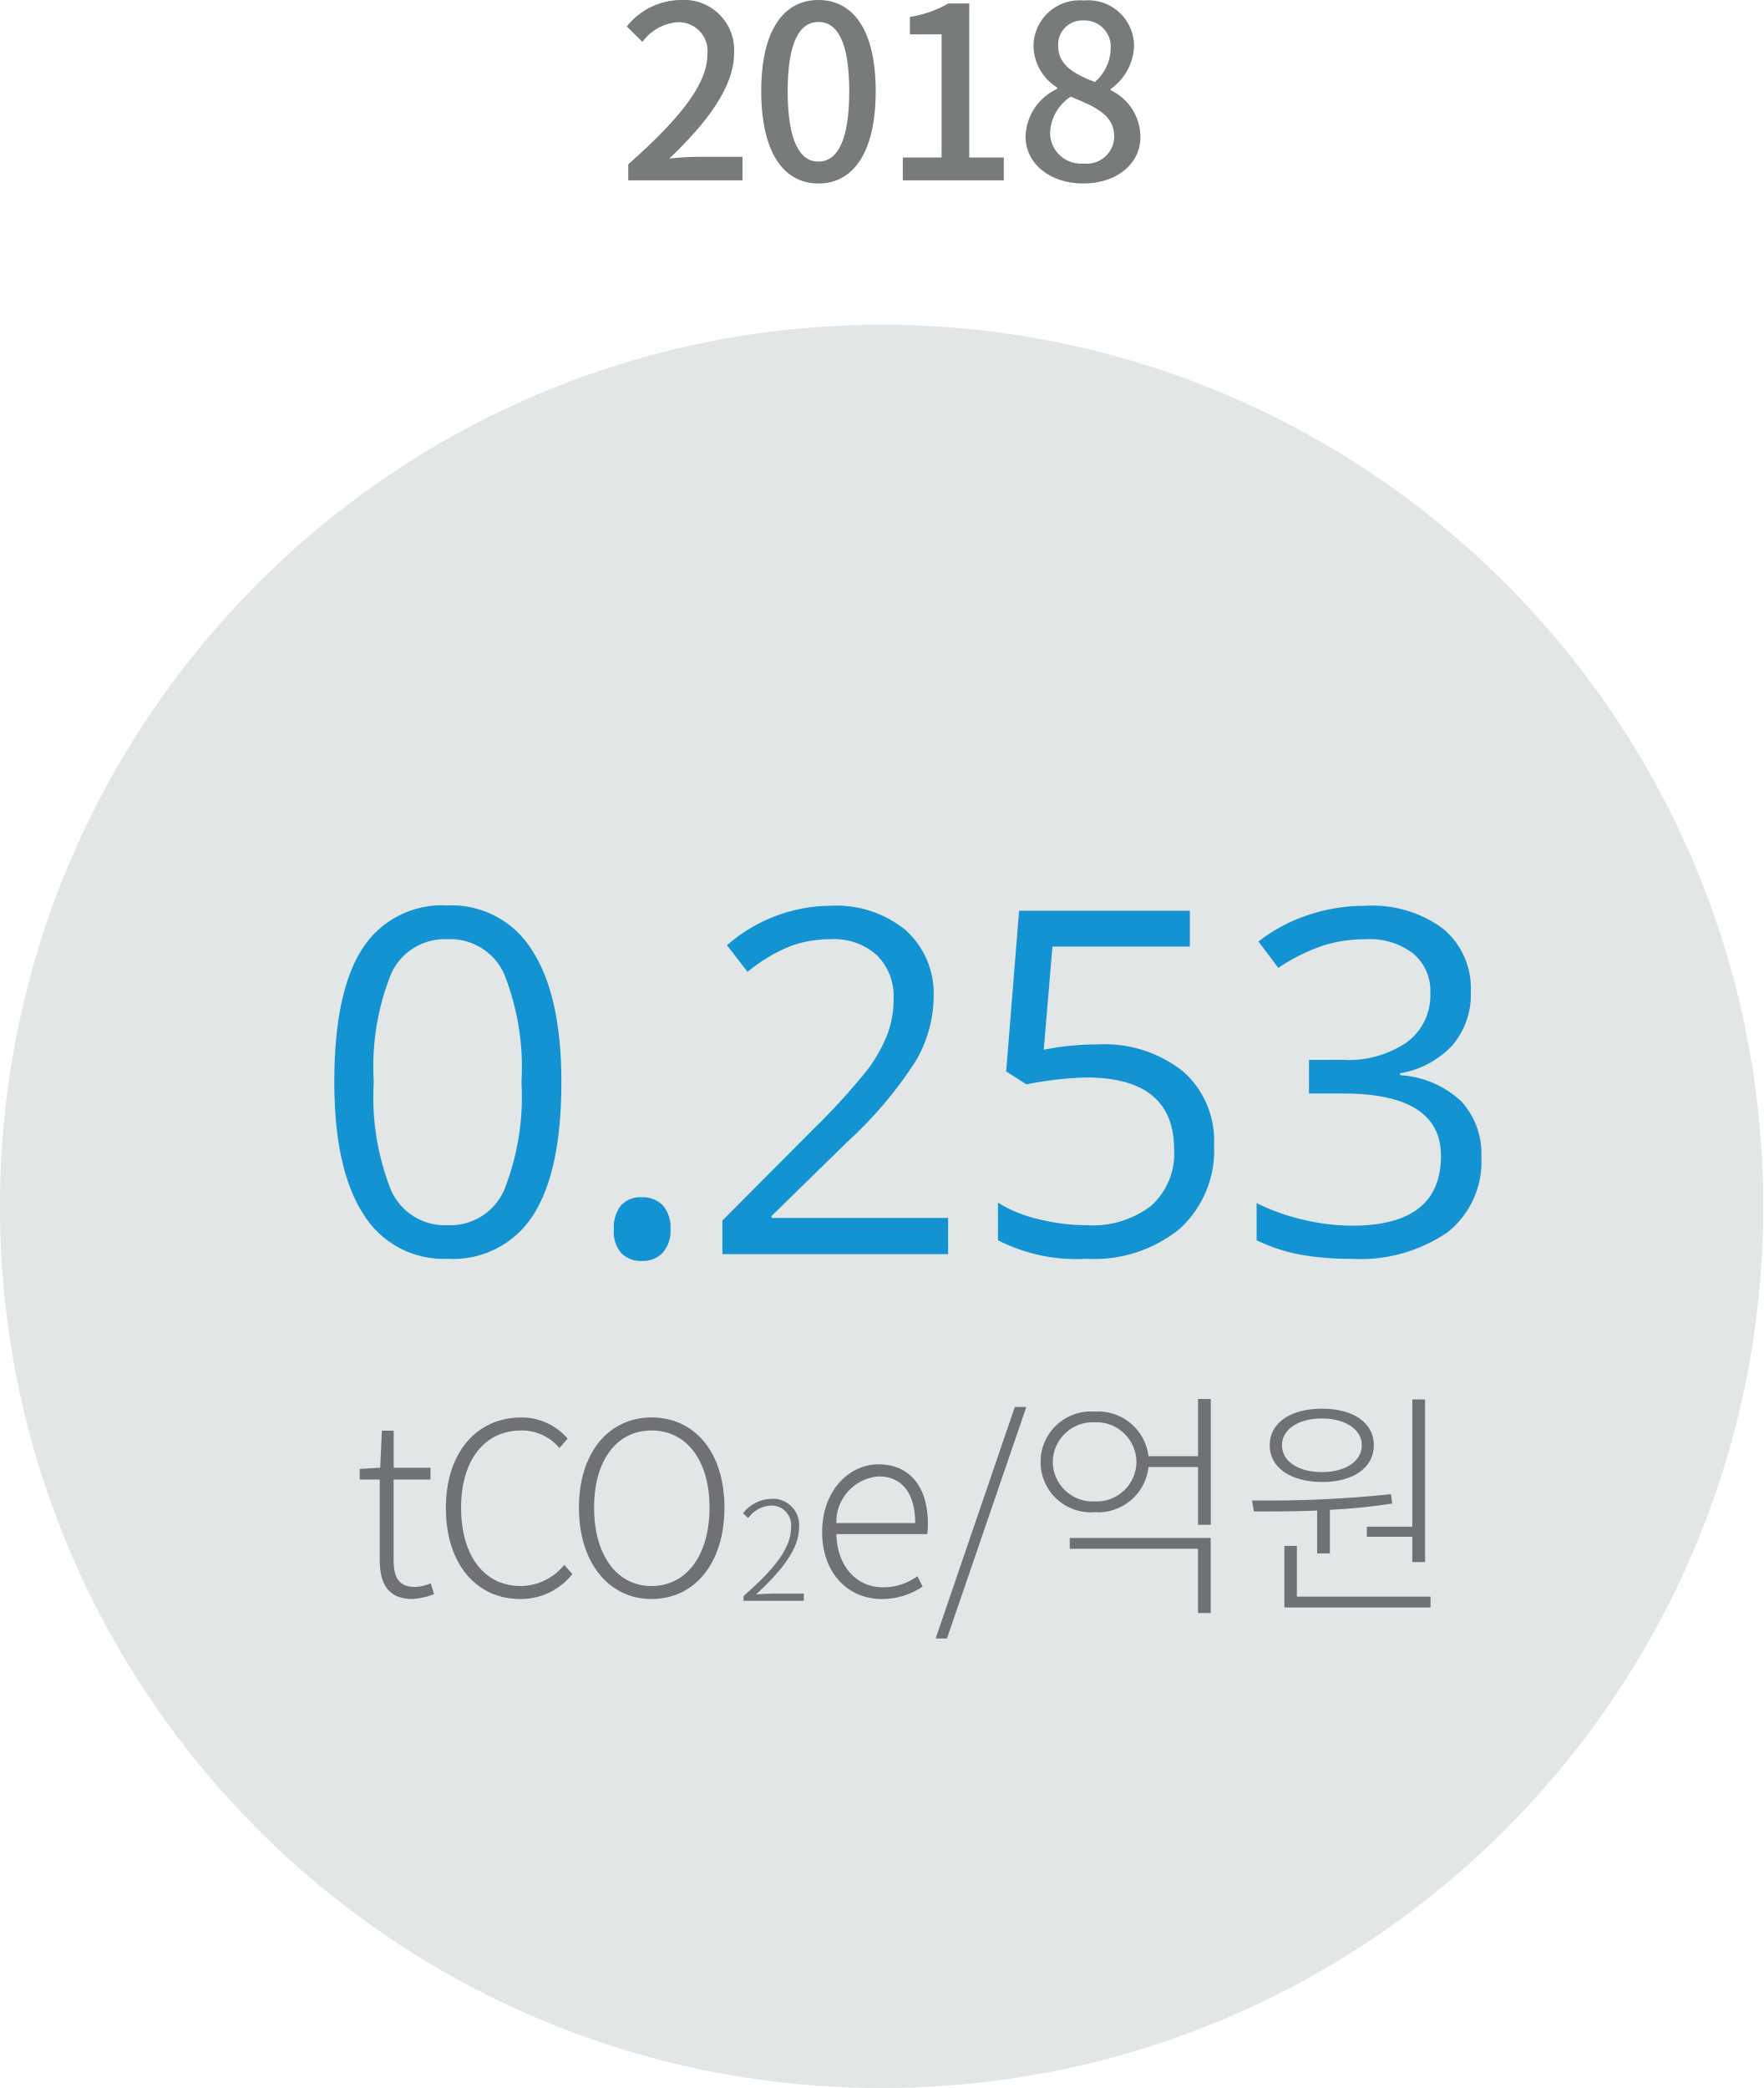
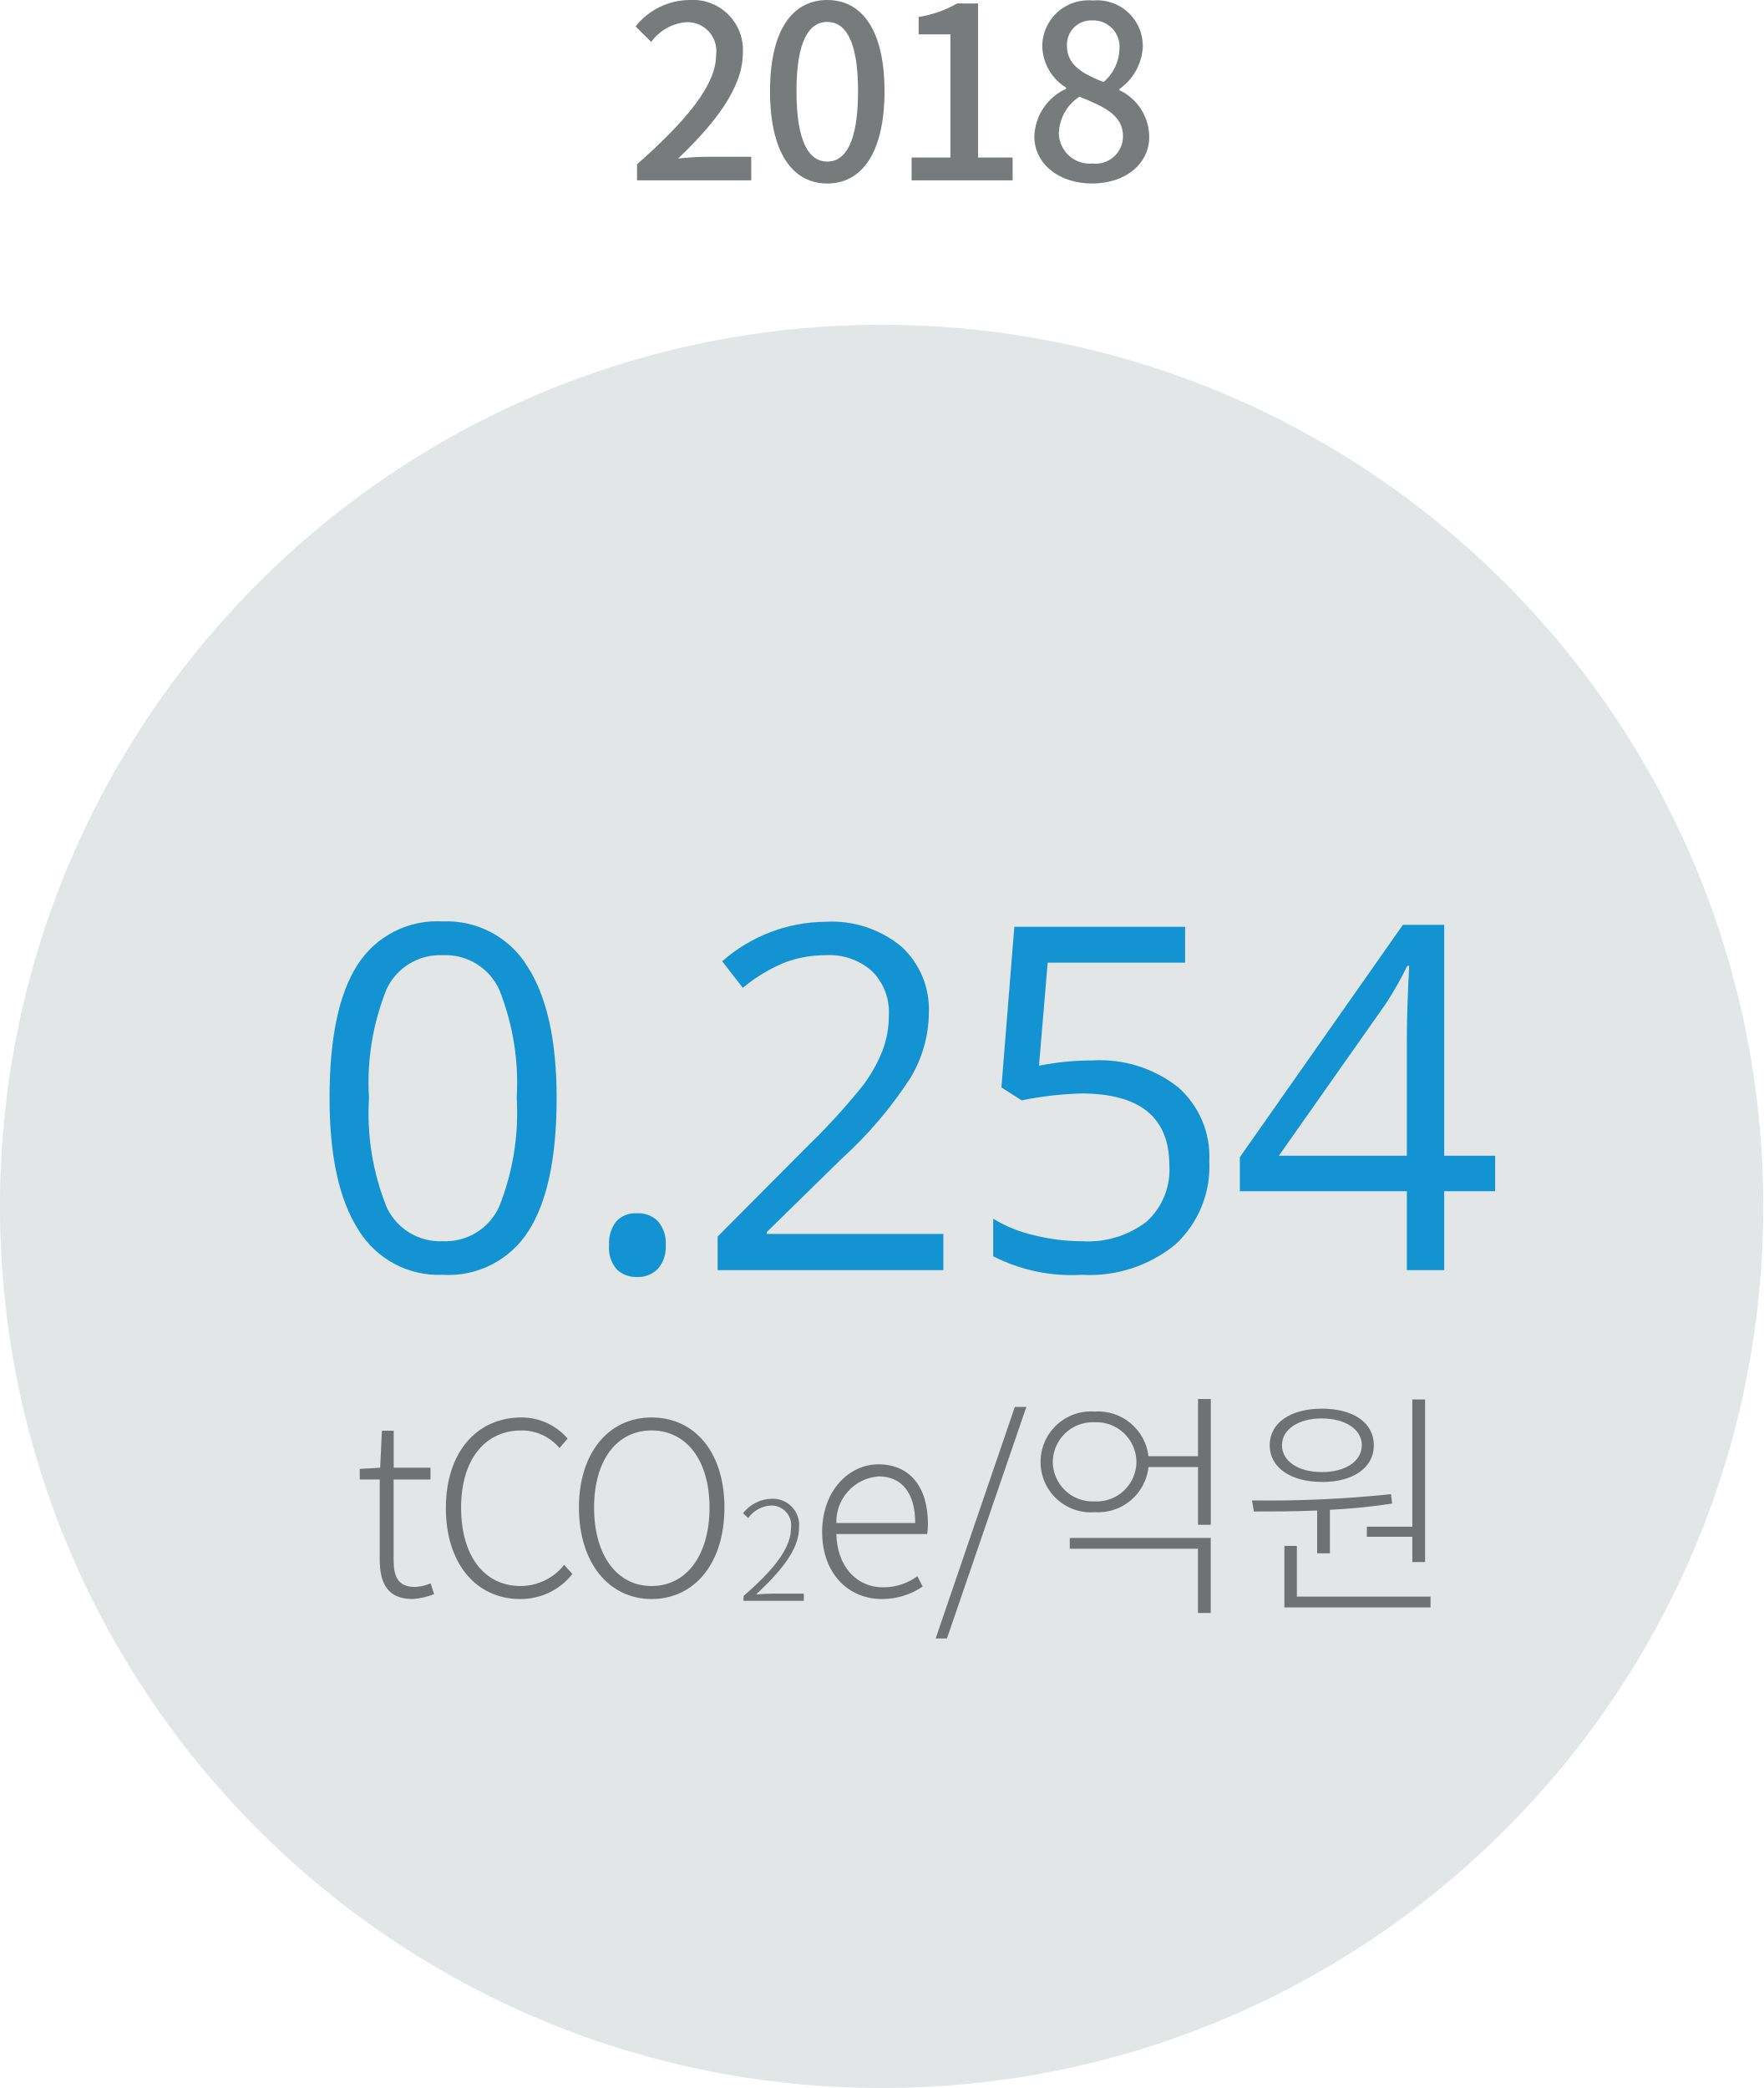
- <svg xmlns="http://www.w3.org/2000/svg" id="구성_요소_41_1" data-name="구성 요소 41 – 1" width="102.646" height="121.554" viewBox="0 0 102.646 121.554">
+ <svg xmlns="http://www.w3.org/2000/svg" id="구성_요소_50_1" data-name="구성 요소 50 – 1" width="102.646" height="121.554" viewBox="0 0 102.646 121.554">
  <defs>
    <style>
      .cls-1 {
+         fill: #787b7b;
+       }
+ 
+       .cls-2 {
        fill: #e2e6e6;
      }

-       .cls-2, .cls-3 {
-         fill: #1393d1;
-       }
- 
      .cls-3 {
-         font-size: 14px;
-         font-family: NotoSansKR-Bold, Noto Sans KR;
-         font-weight: 700;
+         fill: #6f7175;
      }

      .cls-4 {
-         fill: #6f7175;
-       }
- 
-       .cls-5 {
-         fill: #787b7b;
+         fill: #1393d1;
      }
    </style>
  </defs>
-   <g id="그룹_2245" data-name="그룹 2245" transform="translate(102.646 70.231)">
-     <path id="패스_17146" data-name="패스 17146" class="cls-1" d="M0,0A51.323,51.323,0,0,1-51.323,51.323,51.323,51.323,0,0,1-102.646,0,51.323,51.323,0,0,1-51.323-51.323,51.323,51.323,0,0,1,0,0" />
+   <path id="패스_36472" data-name="패스 36472" class="cls-1" d="M.616,0h6.65V-1.372H4.69c-.5,0-1.148.042-1.68.1C5.194-3.36,6.776-5.418,6.776-7.406A2.914,2.914,0,0,0,3.668-10.5,4.043,4.043,0,0,0,.532-8.96l.91.9a2.8,2.8,0,0,1,2.03-1.148,1.68,1.68,0,0,1,1.75,1.89c0,1.694-1.568,3.7-4.606,6.384ZM11.69.182c2.016,0,3.332-1.792,3.332-5.376,0-3.556-1.316-5.306-3.332-5.306S8.358-8.764,8.358-5.194,9.66.182,11.69.182Zm0-1.274c-1.05,0-1.792-1.12-1.792-4.1,0-2.954.742-4.032,1.792-4.032s1.792,1.078,1.792,4.032C13.482-2.212,12.74-1.092,11.69-1.092ZM16.6,0h5.88V-1.33H20.468V-10.3H19.25a6.33,6.33,0,0,1-2.24.784V-8.5h1.848V-1.33H16.6ZM27.1.182c1.988,0,3.332-1.176,3.332-2.7A3.028,3.028,0,0,0,28.7-5.25v-.07a3.2,3.2,0,0,0,1.358-2.422,2.661,2.661,0,0,0-2.912-2.73,2.684,2.684,0,0,0-2.94,2.66A2.913,2.913,0,0,0,25.592-5.4v.07a3.156,3.156,0,0,0-1.848,2.772C23.744-.966,25.172.182,27.1.182Zm.672-5.908c-1.148-.448-2.128-.966-2.128-2.086a1.411,1.411,0,0,1,1.47-1.5A1.529,1.529,0,0,1,28.7-7.644,2.608,2.608,0,0,1,27.776-5.726ZM27.132-.98a1.8,1.8,0,0,1-1.96-1.736,2.629,2.629,0,0,1,1.2-2.156c1.4.574,2.534,1.05,2.534,2.31A1.594,1.594,0,0,1,27.132-.98Z" transform="translate(36.468 10.5)" />
+   <g id="그룹_21532" data-name="그룹 21532" transform="translate(-907.432 -2902.007)">
+     <g id="그룹_2245" data-name="그룹 2245" transform="translate(1010.078 2972.238)">
+       <path id="패스_17146" data-name="패스 17146" class="cls-2" d="M0,0A51.323,51.323,0,0,1-51.323,51.323,51.323,51.323,0,0,1-102.646,0,51.323,51.323,0,0,1-51.323-51.323,51.323,51.323,0,0,1,0,0" />
+     </g>
+     <g id="그룹" transform="translate(372 3037.837)">
+       <path id="패스_36474" data-name="패스 36474" class="cls-3" d="M3.5.182A4.222,4.222,0,0,0,4.746-.1l-.2-.63a2.61,2.61,0,0,1-.91.21c-.994,0-1.246-.616-1.246-1.554v-4.7H4.536v-.686H2.394V-9.618H1.708l-.1,2.156-1.19.07v.616H1.582v4.648C1.582-.742,2.03.182,3.5.182Z" transform="translate(555.956 -42.924)" />
+       <path id="패스_36475" data-name="패스 36475" class="cls-3" d="M5.152.182A3.824,3.824,0,0,0,8.2-1.274l-.476-.532A3.264,3.264,0,0,1,5.194-.574c-2.142,0-3.472-1.778-3.472-4.564,0-2.758,1.358-4.494,3.514-4.494A2.869,2.869,0,0,1,7.448-8.61l.476-.546a3.53,3.53,0,0,0-2.688-1.232c-2.59,0-4.4,2.016-4.4,5.278S2.632.182,5.152.182Zm7.658,0c2.492,0,4.242-2.072,4.242-5.32s-1.75-5.25-4.242-5.25c-2.464,0-4.228,2.016-4.228,5.25S10.346.182,12.81.182Zm0-.756c-2.016,0-3.346-1.792-3.346-4.564s1.33-4.494,3.346-4.494,3.374,1.722,3.374,4.494S14.84-.574,12.81-.574Z" transform="translate(560.552 -42.924)" />
+     </g>
+     <path id="패스_36476" data-name="패스 36476" class="cls-3" d="M.36,0H3.872V-.416H2.056c-.3,0-.64.024-.96.048,1.552-1.448,2.5-2.672,2.5-3.9A1.528,1.528,0,0,0,1.976-5.936a2.144,2.144,0,0,0-1.64.84l.3.28a1.737,1.737,0,0,1,1.3-.728,1.146,1.146,0,0,1,1.192,1.3c0,1.056-.784,2.256-2.76,3.96Z" transform="translate(950.352 2995.197)" />
+     <path id="패스_36477" data-name="패스 36477" class="cls-3" d="M4.256.182a4.175,4.175,0,0,0,2.38-.728l-.308-.6A3.341,3.341,0,0,1,4.34-.5C2.73-.5,1.652-1.778,1.61-3.6H6.9a3.872,3.872,0,0,0,.042-.588c0-2.184-1.078-3.472-2.884-3.472C2.366-7.658.784-6.146.784-3.724.784-1.274,2.338.182,4.256.182ZM1.61-4.242A2.657,2.657,0,0,1,4.074-6.958c1.3,0,2.128.91,2.128,2.716Zm5.782,6.72H8.05L12.67-11H12ZM15.2-2.744h7.462V.994h.742V-3.374H15.2ZM16.646-5.5A2.323,2.323,0,0,1,14.21-7.8a2.334,2.334,0,0,1,2.436-2.31A2.334,2.334,0,0,1,19.082-7.8,2.323,2.323,0,0,1,16.646-5.5Zm6.02-5.964v3.332H19.782a2.957,2.957,0,0,0-3.136-2.6A2.934,2.934,0,0,0,13.5-7.8a2.924,2.924,0,0,0,3.15,2.926A2.95,2.95,0,0,0,19.782-7.5h2.884v3.36h.742v-7.322Zm9.828,7.434v.588H35.14v1.47h.742v-9.464H35.14v7.406Zm-2.618-6.3c1.372,0,2.324.644,2.324,1.554,0,.938-.952,1.568-2.324,1.568s-2.324-.63-2.324-1.568C27.552-9.688,28.5-10.332,29.876-10.332Zm0,3.7c1.82,0,3.024-.826,3.024-2.142s-1.2-2.128-3.024-2.128-3.038.826-3.038,2.128S28.056-6.636,29.876-6.636ZM29.6-2.478h.742V-5.012a34.563,34.563,0,0,0,3.626-.364l-.07-.546a68.472,68.472,0,0,1-8.092.364l.112.644c1.092,0,2.338,0,3.682-.056ZM28.42.042V-2.912h-.728V.672H36.2V.042Z" transform="translate(954.508 2994.913)" />
+     <path id="패스_36507" data-name="패스 36507" class="cls-4" d="M14.615-10.021q0,5.182-1.634,7.738a5.52,5.52,0,0,1-5,2.557A5.473,5.473,0,0,1,3.076-2.345Q1.395-4.963,1.395-10.021q0-5.223,1.627-7.752A5.5,5.5,0,0,1,7.984-20.3a5.5,5.5,0,0,1,4.942,2.639Q14.615-15.025,14.615-10.021Zm-10.924,0A14.639,14.639,0,0,0,4.717-3.671,3.429,3.429,0,0,0,7.984-1.682,3.431,3.431,0,0,0,11.272-3.7a14.752,14.752,0,0,0,1.019-6.323,14.654,14.654,0,0,0-1.019-6.31,3.434,3.434,0,0,0-3.288-2,3.432,3.432,0,0,0-3.268,1.976A14.541,14.541,0,0,0,3.691-10.021ZM17.668-1.449a2.036,2.036,0,0,1,.417-1.388,1.512,1.512,0,0,1,1.2-.472,1.617,1.617,0,0,1,1.237.472,1.953,1.953,0,0,1,.444,1.388,1.918,1.918,0,0,1-.451,1.367A1.61,1.61,0,0,1,19.281.4a1.62,1.62,0,0,1-1.155-.431A1.872,1.872,0,0,1,17.668-1.449ZM37.127,0H23.988V-1.955l5.264-5.291a38.761,38.761,0,0,0,3.172-3.473,8.863,8.863,0,0,0,1.148-2.023,5.8,5.8,0,0,0,.383-2.119,3.36,3.36,0,0,0-.971-2.536,3.718,3.718,0,0,0-2.693-.937,6.773,6.773,0,0,0-2.358.41,9.4,9.4,0,0,0-2.481,1.49l-1.2-1.545a9.215,9.215,0,0,1,6.016-2.3,6.355,6.355,0,0,1,4.416,1.442,4.961,4.961,0,0,1,1.6,3.876,7.485,7.485,0,0,1-1.066,3.76,23.87,23.87,0,0,1-3.992,4.7L26.846-2.215v.109H37.127Zm8.7-12.209a7.349,7.349,0,0,1,4.97,1.565,5.369,5.369,0,0,1,1.812,4.286A6.19,6.19,0,0,1,50.632-1.49,7.891,7.891,0,0,1,45.183.273a10.026,10.026,0,0,1-5.154-1.08V-2.994a7.833,7.833,0,0,0,2.379.964,11.74,11.74,0,0,0,2.8.349A5.6,5.6,0,0,0,48.95-2.816,4.07,4.07,0,0,0,50.283-6.1q0-4.184-5.127-4.184a20.413,20.413,0,0,0-3.473.4l-1.176-.752.752-9.352H51.2V-17.9h-8l-.506,6A15.93,15.93,0,0,1,45.826-12.209ZM69.25-4.594H66.283V0H64.109V-4.594H54.388V-6.576L63.877-20.1h2.406V-6.658H69.25ZM64.109-6.658V-13.3q0-1.955.137-4.416h-.109a20.544,20.544,0,0,1-1.23,2.174L56.658-6.658Z" transform="translate(925.221 2975.948)" />
  </g>
-   <path id="패스_36473" data-name="패스 36473" class="cls-2" d="M14.615-10.021q0,5.182-1.634,7.738a5.52,5.52,0,0,1-5,2.557A5.473,5.473,0,0,1,3.076-2.345Q1.395-4.963,1.395-10.021q0-5.223,1.627-7.752A5.5,5.5,0,0,1,7.984-20.3a5.5,5.5,0,0,1,4.942,2.639Q14.615-15.025,14.615-10.021Zm-10.924,0A14.639,14.639,0,0,0,4.717-3.671,3.429,3.429,0,0,0,7.984-1.682,3.431,3.431,0,0,0,11.272-3.7a14.752,14.752,0,0,0,1.019-6.323,14.654,14.654,0,0,0-1.019-6.31,3.434,3.434,0,0,0-3.288-2,3.432,3.432,0,0,0-3.268,1.976A14.541,14.541,0,0,0,3.691-10.021ZM17.668-1.449a2.036,2.036,0,0,1,.417-1.388,1.512,1.512,0,0,1,1.2-.472,1.617,1.617,0,0,1,1.237.472,1.953,1.953,0,0,1,.444,1.388,1.918,1.918,0,0,1-.451,1.367A1.61,1.61,0,0,1,19.281.4a1.62,1.62,0,0,1-1.155-.431A1.872,1.872,0,0,1,17.668-1.449ZM37.127,0H23.988V-1.955l5.264-5.291a38.761,38.761,0,0,0,3.172-3.473,8.863,8.863,0,0,0,1.148-2.023,5.8,5.8,0,0,0,.383-2.119,3.36,3.36,0,0,0-.971-2.536,3.718,3.718,0,0,0-2.693-.937,6.773,6.773,0,0,0-2.358.41,9.4,9.4,0,0,0-2.481,1.49l-1.2-1.545a9.215,9.215,0,0,1,6.016-2.3,6.355,6.355,0,0,1,4.416,1.442,4.961,4.961,0,0,1,1.6,3.876,7.485,7.485,0,0,1-1.066,3.76,23.87,23.87,0,0,1-3.992,4.7L26.846-2.215v.109H37.127Zm8.7-12.209a7.349,7.349,0,0,1,4.97,1.565,5.369,5.369,0,0,1,1.812,4.286A6.19,6.19,0,0,1,50.632-1.49,7.891,7.891,0,0,1,45.183.273a10.026,10.026,0,0,1-5.154-1.08V-2.994a7.833,7.833,0,0,0,2.379.964,11.74,11.74,0,0,0,2.8.349A5.6,5.6,0,0,0,48.95-2.816,4.07,4.07,0,0,0,50.283-6.1q0-4.184-5.127-4.184a20.413,20.413,0,0,0-3.473.4l-1.176-.752.752-9.352H51.2V-17.9h-8l-.506,6A15.93,15.93,0,0,1,45.826-12.209Zm21.728-3.076a4.558,4.558,0,0,1-1.073,3.131,5.373,5.373,0,0,1-3.042,1.627v.109a5.721,5.721,0,0,1,3.568,1.531A4.507,4.507,0,0,1,68.17-5.66a5.234,5.234,0,0,1-1.982,4.4A9.015,9.015,0,0,1,60.554.273,16.325,16.325,0,0,1,57.649.034a9.943,9.943,0,0,1-2.563-.841v-2.16a12.465,12.465,0,0,0,2.769.978,12.538,12.538,0,0,0,2.782.335q5.182,0,5.182-4.061,0-3.637-5.715-3.637H58.134v-1.955h2a6.01,6.01,0,0,0,3.705-1.032A3.387,3.387,0,0,0,65.2-15.2a2.824,2.824,0,0,0-1-2.3,4.141,4.141,0,0,0-2.728-.834A8.416,8.416,0,0,0,59-17.979a11.074,11.074,0,0,0-2.652,1.313L55.195-18.2a9.575,9.575,0,0,1,2.837-1.524,10.311,10.311,0,0,1,3.384-.554,6.914,6.914,0,0,1,4.525,1.333A4.489,4.489,0,0,1,67.554-15.285Z" transform="translate(18.066 73.009)" />
-   <text id="_" data-name="" class="cls-3" transform="translate(87.087 73.009)">
-     <tspan x="0" y="0" />
-   </text>
-   <g id="그룹" transform="translate(-535.432 135.83)">
-     <path id="패스_36474" data-name="패스 36474" class="cls-4" d="M3.5.182A4.222,4.222,0,0,0,4.746-.1l-.2-.63a2.61,2.61,0,0,1-.91.21c-.994,0-1.246-.616-1.246-1.554v-4.7H4.536v-.686H2.394V-9.618H1.708l-.1,2.156-1.19.07v.616H1.582v4.648C1.582-.742,2.03.182,3.5.182Z" transform="translate(555.956 -42.924)" />
-     <path id="패스_36475" data-name="패스 36475" class="cls-4" d="M5.152.182A3.824,3.824,0,0,0,8.2-1.274l-.476-.532A3.264,3.264,0,0,1,5.194-.574c-2.142,0-3.472-1.778-3.472-4.564,0-2.758,1.358-4.494,3.514-4.494A2.869,2.869,0,0,1,7.448-8.61l.476-.546a3.53,3.53,0,0,0-2.688-1.232c-2.59,0-4.4,2.016-4.4,5.278S2.632.182,5.152.182Zm7.658,0c2.492,0,4.242-2.072,4.242-5.32s-1.75-5.25-4.242-5.25c-2.464,0-4.228,2.016-4.228,5.25S10.346.182,12.81.182Zm0-.756c-2.016,0-3.346-1.792-3.346-4.564s1.33-4.494,3.346-4.494,3.374,1.722,3.374,4.494S14.84-.574,12.81-.574Z" transform="translate(560.552 -42.924)" />
-   </g>
-   <path id="패스_36476" data-name="패스 36476" class="cls-4" d="M.36,0H3.872V-.416H2.056c-.3,0-.64.024-.96.048,1.552-1.448,2.5-2.672,2.5-3.9A1.528,1.528,0,0,0,1.976-5.936a2.144,2.144,0,0,0-1.64.84l.3.28a1.737,1.737,0,0,1,1.3-.728,1.146,1.146,0,0,1,1.192,1.3c0,1.056-.784,2.256-2.76,3.96Z" transform="translate(42.92 93.19)" />
-   <path id="패스_36477" data-name="패스 36477" class="cls-4" d="M4.256.182a4.175,4.175,0,0,0,2.38-.728l-.308-.6A3.341,3.341,0,0,1,4.34-.5C2.73-.5,1.652-1.778,1.61-3.6H6.9a3.872,3.872,0,0,0,.042-.588c0-2.184-1.078-3.472-2.884-3.472C2.366-7.658.784-6.146.784-3.724.784-1.274,2.338.182,4.256.182ZM1.61-4.242A2.657,2.657,0,0,1,4.074-6.958c1.3,0,2.128.91,2.128,2.716Zm5.782,6.72H8.05L12.67-11H12ZM15.2-2.744h7.462V.994h.742V-3.374H15.2ZM16.646-5.5A2.323,2.323,0,0,1,14.21-7.8a2.334,2.334,0,0,1,2.436-2.31A2.334,2.334,0,0,1,19.082-7.8,2.323,2.323,0,0,1,16.646-5.5Zm6.02-5.964v3.332H19.782a2.957,2.957,0,0,0-3.136-2.6A2.934,2.934,0,0,0,13.5-7.8a2.924,2.924,0,0,0,3.15,2.926A2.95,2.95,0,0,0,19.782-7.5h2.884v3.36h.742v-7.322Zm9.828,7.434v.588H35.14v1.47h.742v-9.464H35.14v7.406Zm-2.618-6.3c1.372,0,2.324.644,2.324,1.554,0,.938-.952,1.568-2.324,1.568s-2.324-.63-2.324-1.568C27.552-9.688,28.5-10.332,29.876-10.332Zm0,3.7c1.82,0,3.024-.826,3.024-2.142s-1.2-2.128-3.024-2.128-3.038.826-3.038,2.128S28.056-6.636,29.876-6.636ZM29.6-2.478h.742V-5.012a34.563,34.563,0,0,0,3.626-.364l-.07-.546a68.472,68.472,0,0,1-8.092.364l.112.644c1.092,0,2.338,0,3.682-.056ZM28.42.042V-2.912h-.728V.672H36.2V.042Z" transform="translate(47.076 92.907)" />
-   <path id="패스_36472" data-name="패스 36472" class="cls-5" d="M.616,0h6.65V-1.372H4.69c-.5,0-1.148.042-1.68.1C5.194-3.36,6.776-5.418,6.776-7.406A2.914,2.914,0,0,0,3.668-10.5,4.043,4.043,0,0,0,.532-8.96l.91.9a2.8,2.8,0,0,1,2.03-1.148,1.68,1.68,0,0,1,1.75,1.89c0,1.694-1.568,3.7-4.606,6.384ZM11.69.182c2.016,0,3.332-1.792,3.332-5.376,0-3.556-1.316-5.306-3.332-5.306S8.358-8.764,8.358-5.194,9.66.182,11.69.182Zm0-1.274c-1.05,0-1.792-1.12-1.792-4.1,0-2.954.742-4.032,1.792-4.032s1.792,1.078,1.792,4.032C13.482-2.212,12.74-1.092,11.69-1.092ZM16.6,0h5.88V-1.33H20.468V-10.3H19.25a6.33,6.33,0,0,1-2.24.784V-8.5h1.848V-1.33H16.6ZM27.1.182c1.988,0,3.332-1.176,3.332-2.7A3.028,3.028,0,0,0,28.7-5.25v-.07a3.2,3.2,0,0,0,1.358-2.422,2.661,2.661,0,0,0-2.912-2.73,2.684,2.684,0,0,0-2.94,2.66A2.913,2.913,0,0,0,25.592-5.4v.07a3.156,3.156,0,0,0-1.848,2.772C23.744-.966,25.172.182,27.1.182Zm.672-5.908c-1.148-.448-2.128-.966-2.128-2.086a1.411,1.411,0,0,1,1.47-1.5A1.529,1.529,0,0,1,28.7-7.644,2.608,2.608,0,0,1,27.776-5.726ZM27.132-.98a1.8,1.8,0,0,1-1.96-1.736,2.629,2.629,0,0,1,1.2-2.156c1.4.574,2.534,1.05,2.534,2.31A1.594,1.594,0,0,1,27.132-.98Z" transform="translate(35.956 10.5)" />
</svg>
